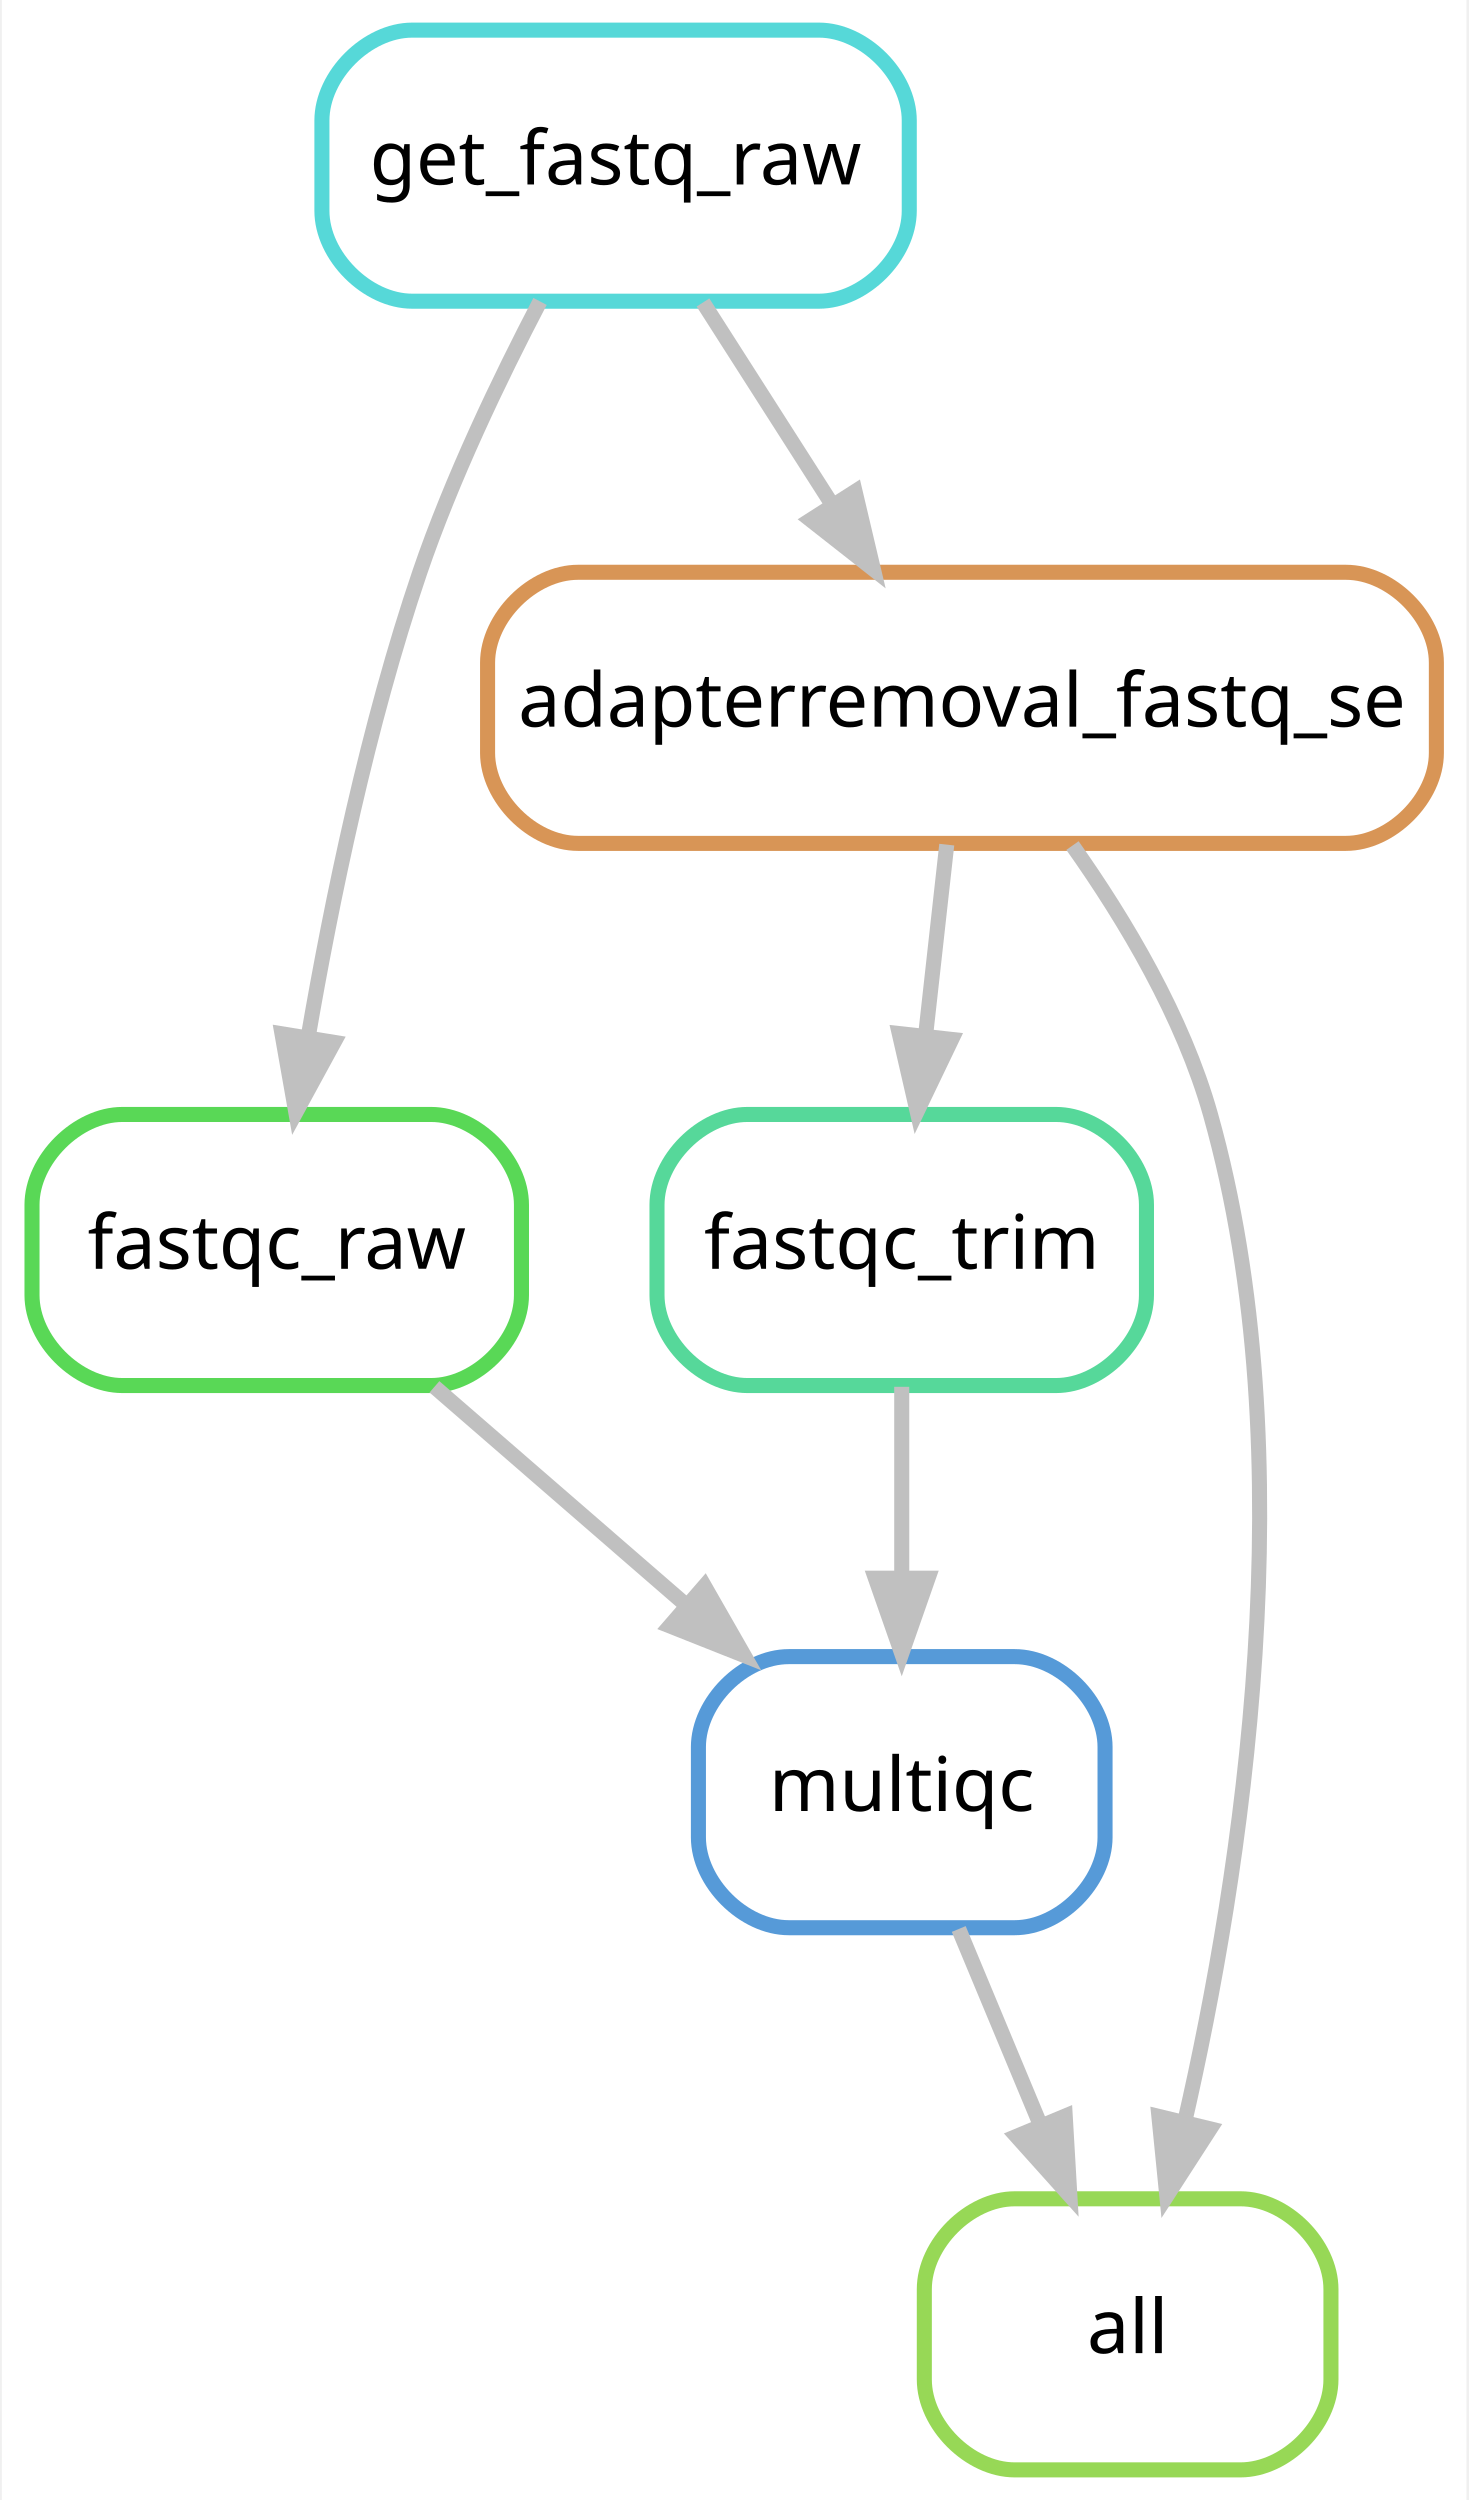
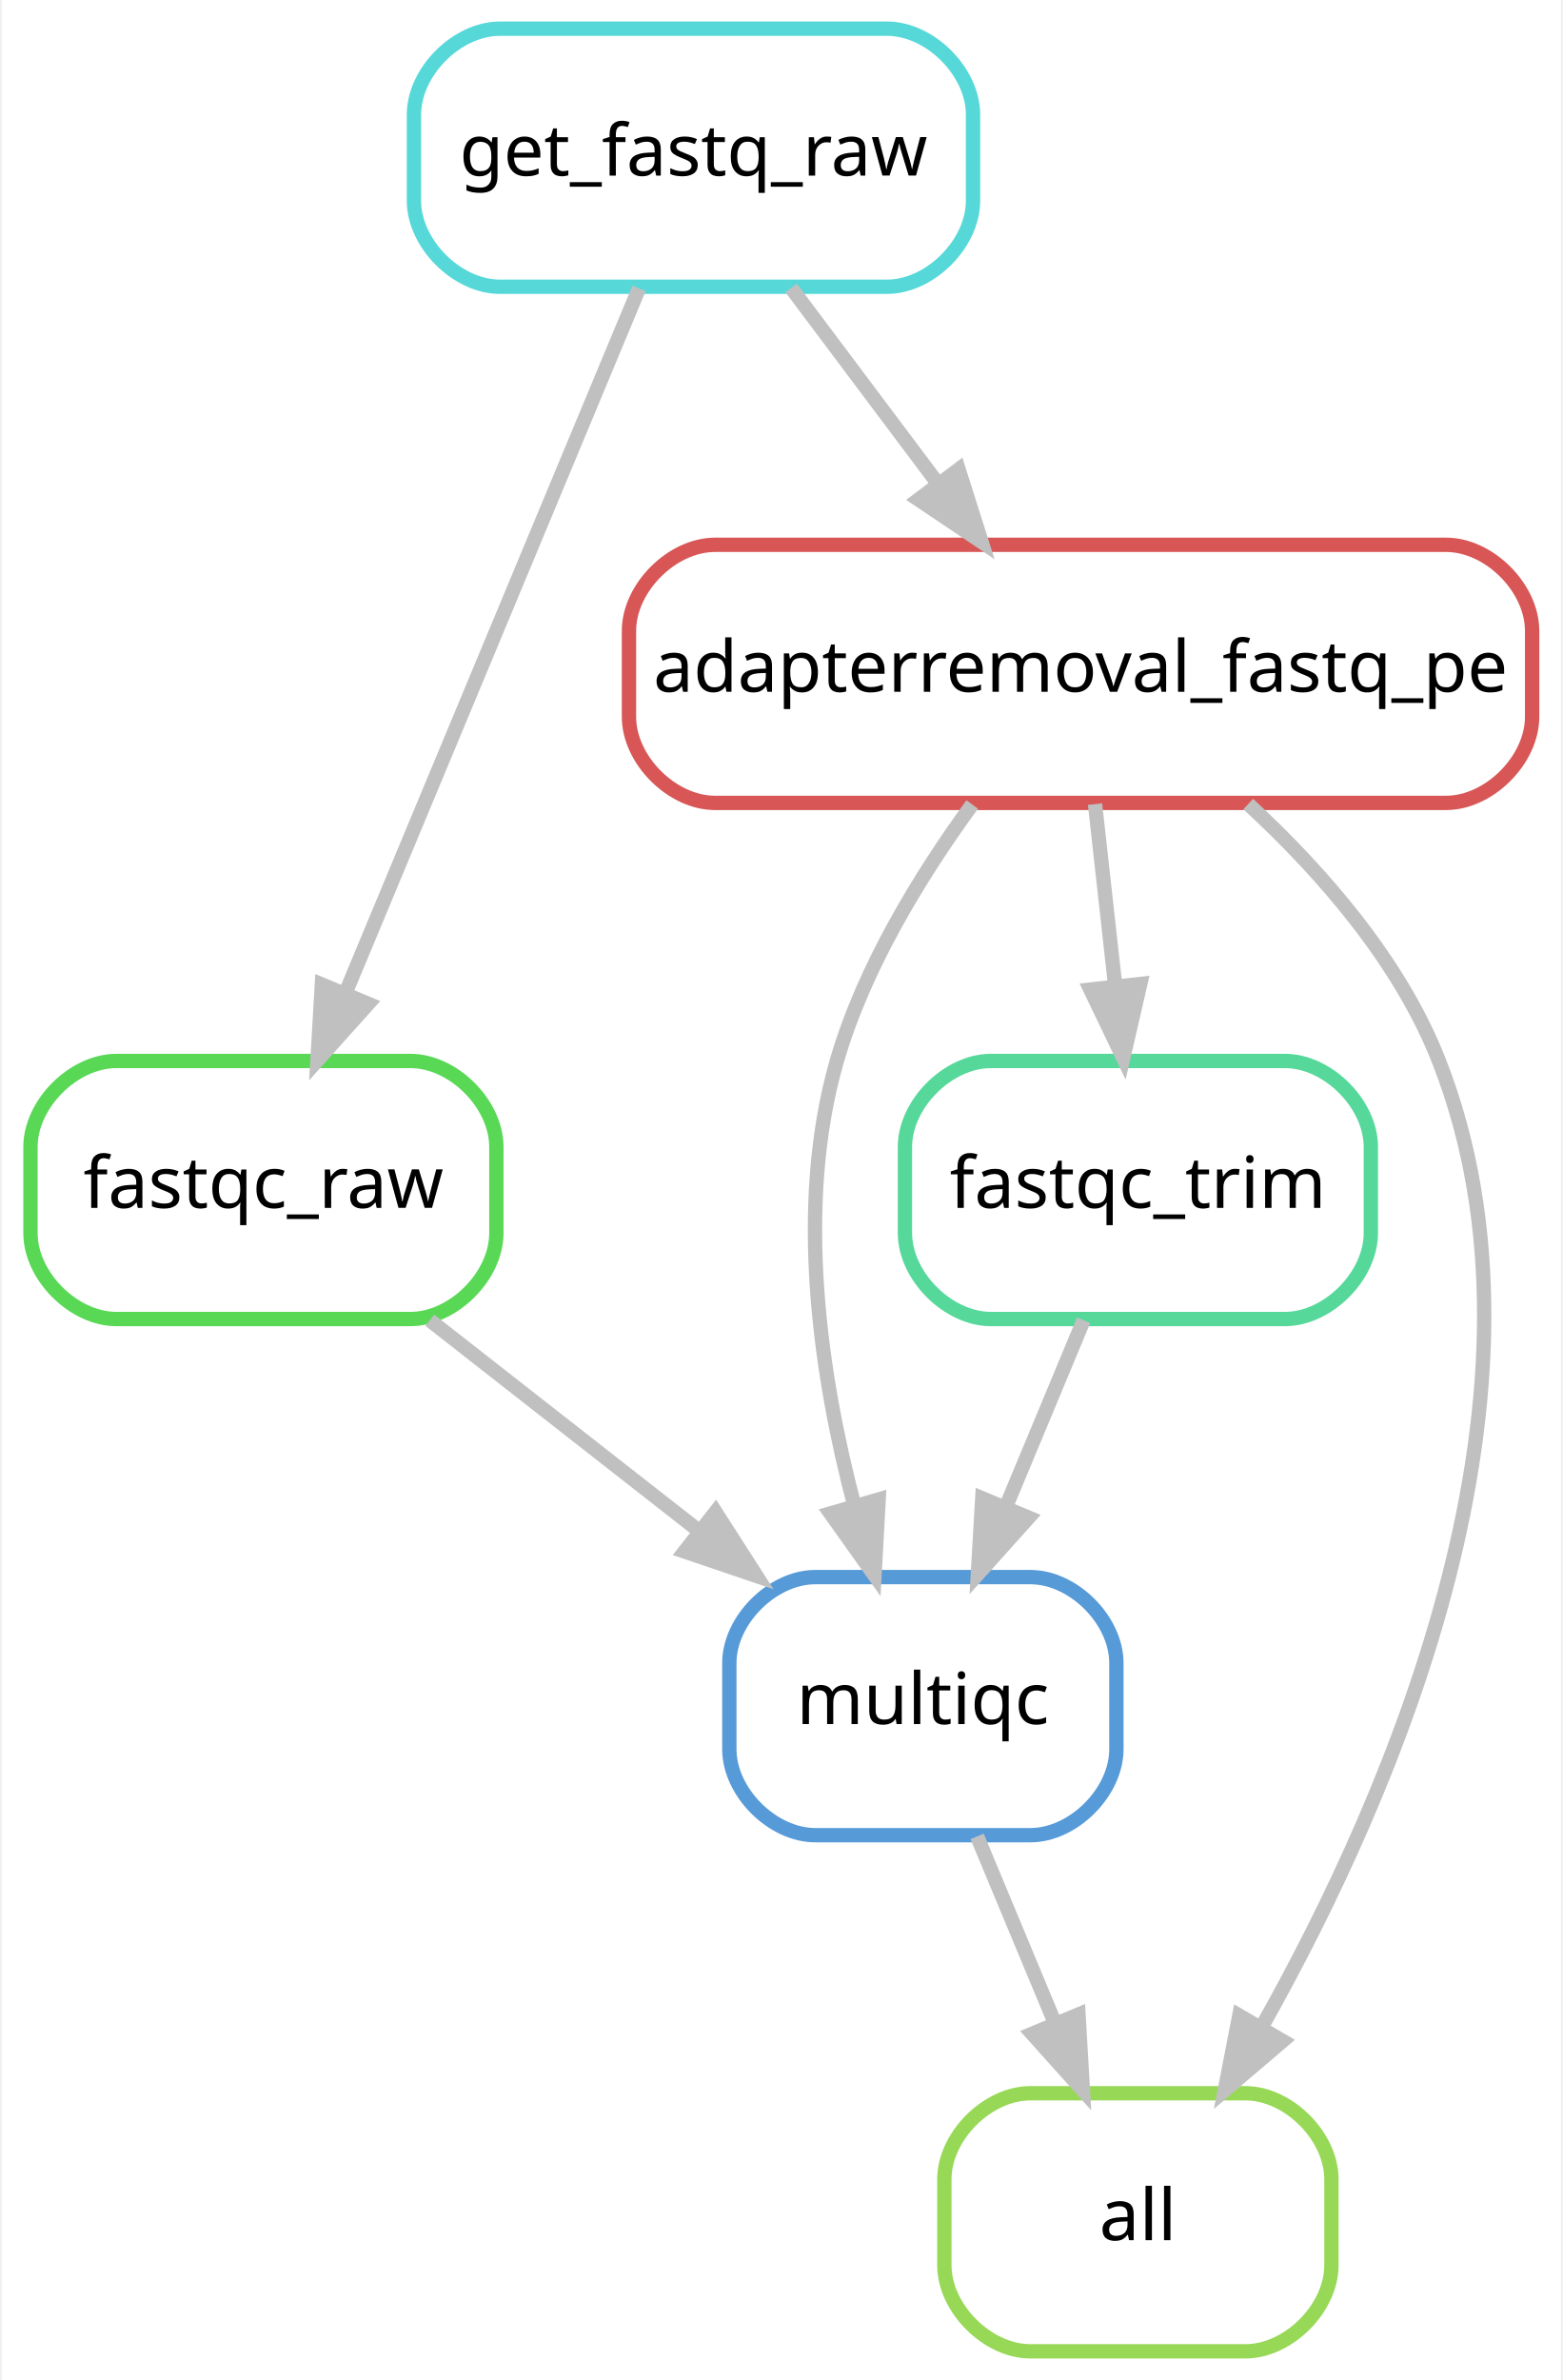
- <svg xmlns="http://www.w3.org/2000/svg" width="195pt" height="332pt" viewBox="0.00 0.00 194.50 332.00">
+ <svg xmlns="http://www.w3.org/2000/svg" width="218pt" height="332pt" viewBox="0.00 0.00 217.50 332.00">
  <g id="graph0" class="graph" transform="scale(1 1) rotate(0) translate(4 328)">
-     <polygon fill="#ffffff" stroke="transparent" points="-4,4 -4,-328 190.5,-328 190.5,4 -4,4" />
+     <polygon fill="#ffffff" stroke="transparent" points="-4,4 -4,-328 213.5,-328 213.5,4 -4,4" />
    <g id="node1" class="node">
-       <path fill="none" stroke="#97d856" stroke-width="2" d="M160.5,-36C160.5,-36 130.5,-36 130.5,-36 124.5,-36 118.5,-30 118.5,-24 118.5,-24 118.5,-12 118.5,-12 118.5,-6 124.5,0 130.5,0 130.5,0 160.5,0 160.5,0 166.5,0 172.5,-6 172.5,-12 172.5,-12 172.5,-24 172.5,-24 172.5,-30 166.5,-36 160.5,-36" />
-       <text text-anchor="middle" x="145.5" y="-15.5" font-family="sans" font-size="10.00" fill="#000000">all</text>
+       <path fill="none" stroke="#97d856" stroke-width="2" d="M169.5,-36C169.5,-36 139.5,-36 139.5,-36 133.5,-36 127.5,-30 127.5,-24 127.5,-24 127.5,-12 127.5,-12 127.5,-6 133.5,0 139.5,0 139.5,0 169.5,0 169.5,0 175.5,0 181.5,-6 181.5,-12 181.5,-12 181.5,-24 181.5,-24 181.5,-30 175.5,-36 169.5,-36" />
+       <text text-anchor="middle" x="154.5" y="-15.5" font-family="sans" font-size="10.00" fill="#000000">all</text>
    </g>
    <g id="node2" class="node">
-       <path fill="none" stroke="#569ad8" stroke-width="2" d="M130.5,-108C130.5,-108 100.5,-108 100.5,-108 94.5,-108 88.5,-102 88.5,-96 88.5,-96 88.5,-84 88.5,-84 88.5,-78 94.5,-72 100.5,-72 100.5,-72 130.5,-72 130.5,-72 136.5,-72 142.5,-78 142.5,-84 142.5,-84 142.5,-96 142.5,-96 142.5,-102 136.5,-108 130.5,-108" />
-       <text text-anchor="middle" x="115.5" y="-87.5" font-family="sans" font-size="10.00" fill="#000000">multiqc</text>
+       <path fill="none" stroke="#569ad8" stroke-width="2" d="M139.5,-108C139.5,-108 109.5,-108 109.5,-108 103.5,-108 97.5,-102 97.5,-96 97.5,-96 97.5,-84 97.5,-84 97.5,-78 103.5,-72 109.5,-72 109.5,-72 139.5,-72 139.5,-72 145.5,-72 151.5,-78 151.5,-84 151.5,-84 151.5,-96 151.5,-96 151.5,-102 145.5,-108 139.5,-108" />
+       <text text-anchor="middle" x="124.5" y="-87.5" font-family="sans" font-size="10.00" fill="#000000">multiqc</text>
    </g>
    <g id="edge2" class="edge">
-       <path fill="none" stroke="#c0c0c0" stroke-width="2" d="M123.07,-71.831C126.349,-63.962 130.262,-54.571 133.894,-45.853" />
-       <polygon fill="#c0c0c0" stroke="#c0c0c0" stroke-width="2" points="137.212,-46.99 137.828,-36.413 130.751,-44.298 137.212,-46.99" />
+       <path fill="none" stroke="#c0c0c0" stroke-width="2" d="M132.07,-71.831C135.349,-63.962 139.262,-54.571 142.894,-45.853" />
+       <polygon fill="#c0c0c0" stroke="#c0c0c0" stroke-width="2" points="146.212,-46.99 146.828,-36.413 139.751,-44.298 146.212,-46.99" />
    </g>
    <g id="node3" class="node">
      <path fill="none" stroke="#59d856" stroke-width="2" d="M53,-180C53,-180 12,-180 12,-180 6,-180 0,-174 0,-168 0,-168 0,-156 0,-156 0,-150 6,-144 12,-144 12,-144 53,-144 53,-144 59,-144 65,-150 65,-156 65,-156 65,-168 65,-168 65,-174 59,-180 53,-180" />
      <text text-anchor="middle" x="32.5" y="-159.5" font-family="sans" font-size="10.00" fill="#000000">fastqc_raw</text>
    </g>
-     <g id="edge4" class="edge">
-       <path fill="none" stroke="#c0c0c0" stroke-width="2" d="M53.444,-143.831C63.569,-135.048 75.878,-124.371 86.855,-114.849" />
-       <polygon fill="#c0c0c0" stroke="#c0c0c0" stroke-width="2" points="89.302,-117.359 94.562,-108.163 84.715,-112.072 89.302,-117.359" />
+     <g id="edge5" class="edge">
+       <path fill="none" stroke="#c0c0c0" stroke-width="2" d="M55.715,-143.831C67.047,-134.963 80.846,-124.164 93.103,-114.572" />
+       <polygon fill="#c0c0c0" stroke="#c0c0c0" stroke-width="2" points="95.574,-117.082 101.292,-108.163 91.26,-111.57 95.574,-117.082" />
    </g>
    <g id="node4" class="node">
-       <path fill="none" stroke="#56d8d8" stroke-width="2" d="M104.5,-324C104.5,-324 50.5,-324 50.5,-324 44.5,-324 38.5,-318 38.5,-312 38.5,-312 38.5,-300 38.5,-300 38.5,-294 44.5,-288 50.5,-288 50.5,-288 104.5,-288 104.5,-288 110.5,-288 116.5,-294 116.5,-300 116.5,-300 116.5,-312 116.5,-312 116.5,-318 110.5,-324 104.5,-324" />
-       <text text-anchor="middle" x="77.5" y="-303.5" font-family="sans" font-size="10.00" fill="#000000">get_fastq_raw</text>
+       <path fill="none" stroke="#56d8d8" stroke-width="2" d="M119.5,-324C119.5,-324 65.5,-324 65.5,-324 59.5,-324 53.5,-318 53.5,-312 53.5,-312 53.5,-300 53.5,-300 53.5,-294 59.5,-288 65.5,-288 65.5,-288 119.5,-288 119.5,-288 125.5,-288 131.5,-294 131.5,-300 131.5,-300 131.5,-312 131.5,-312 131.5,-318 125.5,-324 119.5,-324" />
+       <text text-anchor="middle" x="92.5" y="-303.5" font-family="sans" font-size="10.00" fill="#000000">get_fastq_raw</text>
    </g>
-     <g id="edge5" class="edge">
-       <path fill="none" stroke="#c0c0c0" stroke-width="2" d="M67.466,-287.968C62.093,-277.685 55.728,-264.41 51.5,-252 44.644,-231.877 39.78,-208.345 36.691,-190.391" />
-       <polygon fill="#c0c0c0" stroke="#c0c0c0" stroke-width="2" points="40.104,-189.577 35.035,-180.273 33.196,-190.707 40.104,-189.577" />
+     <g id="edge6" class="edge">
+       <path fill="none" stroke="#c0c0c0" stroke-width="2" d="M84.901,-287.762C74.577,-262.985 56.03,-218.471 43.998,-189.594" />
+       <polygon fill="#c0c0c0" stroke="#c0c0c0" stroke-width="2" points="47.114,-187.974 40.037,-180.09 40.653,-190.667 47.114,-187.974" />
+     </g>
+     <g id="node5" class="node">
+       <path fill="none" stroke="#d85656" stroke-width="2" d="M197.5,-252C197.5,-252 95.5,-252 95.5,-252 89.5,-252 83.5,-246 83.5,-240 83.5,-240 83.5,-228 83.5,-228 83.5,-222 89.5,-216 95.5,-216 95.5,-216 197.5,-216 197.5,-216 203.5,-216 209.5,-222 209.5,-228 209.5,-228 209.5,-240 209.5,-240 209.5,-246 203.5,-252 197.5,-252" />
+       <text text-anchor="middle" x="146.5" y="-231.5" font-family="sans" font-size="10.00" fill="#000000">adapterremoval_fastq_pe</text>
+     </g>
+     <g id="edge7" class="edge">
+       <path fill="none" stroke="#c0c0c0" stroke-width="2" d="M106.126,-287.831C112.346,-279.539 119.832,-269.557 126.66,-260.453" />
+       <polygon fill="#c0c0c0" stroke="#c0c0c0" stroke-width="2" points="129.49,-262.513 132.69,-252.413 123.89,-258.313 129.49,-262.513" />
+     </g>
+     <g id="edge1" class="edge">
+       <path fill="none" stroke="#c0c0c0" stroke-width="2" d="M169.891,-215.838C180.133,-206.394 191.046,-193.918 196.5,-180 214.446,-134.204 190.291,-78.134 171.868,-45.405" />
+       <polygon fill="#c0c0c0" stroke="#c0c0c0" stroke-width="2" points="174.691,-43.298 166.626,-36.427 168.646,-46.828 174.691,-43.298" />
+     </g>
+     <g id="edge4" class="edge">
+       <path fill="none" stroke="#c0c0c0" stroke-width="2" d="M131.386,-215.777C124.145,-205.859 116.248,-192.986 112.5,-180 106.627,-159.649 110.225,-135.865 114.971,-117.86" />
+       <polygon fill="#c0c0c0" stroke="#c0c0c0" stroke-width="2" points="118.333,-118.832 117.753,-108.254 111.609,-116.885 118.333,-118.832" />
    </g>
    <g id="node6" class="node">
-       <path fill="none" stroke="#d89556" stroke-width="2" d="M174.5,-252C174.5,-252 72.5,-252 72.5,-252 66.5,-252 60.5,-246 60.5,-240 60.5,-240 60.5,-228 60.5,-228 60.5,-222 66.5,-216 72.5,-216 72.5,-216 174.5,-216 174.5,-216 180.5,-216 186.5,-222 186.5,-228 186.5,-228 186.5,-240 186.5,-240 186.5,-246 180.5,-252 174.5,-252" />
-       <text text-anchor="middle" x="123.5" y="-231.5" font-family="sans" font-size="10.00" fill="#000000">adapterremoval_fastq_se</text>
+       <path fill="none" stroke="#56d89a" stroke-width="2" d="M175,-180C175,-180 134,-180 134,-180 128,-180 122,-174 122,-168 122,-168 122,-156 122,-156 122,-150 128,-144 134,-144 134,-144 175,-144 175,-144 181,-144 187,-150 187,-156 187,-156 187,-168 187,-168 187,-174 181,-180 175,-180" />
+       <text text-anchor="middle" x="154.5" y="-159.5" font-family="sans" font-size="10.00" fill="#000000">fastqc_trim</text>
    </g>
-     <g id="edge7" class="edge">
-       <path fill="none" stroke="#c0c0c0" stroke-width="2" d="M89.108,-287.831C94.298,-279.708 100.523,-269.964 106.243,-261.012" />
-       <polygon fill="#c0c0c0" stroke="#c0c0c0" stroke-width="2" points="109.302,-262.725 111.736,-252.413 103.403,-258.956 109.302,-262.725" />
-     </g>
-     <g id="node5" class="node">
-       <path fill="none" stroke="#56d89a" stroke-width="2" d="M136,-180C136,-180 95,-180 95,-180 89,-180 83,-174 83,-168 83,-168 83,-156 83,-156 83,-150 89,-144 95,-144 95,-144 136,-144 136,-144 142,-144 148,-150 148,-156 148,-156 148,-168 148,-168 148,-174 142,-180 136,-180" />
-       <text text-anchor="middle" x="115.5" y="-159.5" font-family="sans" font-size="10.00" fill="#000000">fastqc_trim</text>
+     <g id="edge8" class="edge">
+       <path fill="none" stroke="#c0c0c0" stroke-width="2" d="M148.519,-215.831C149.374,-208.131 150.392,-198.974 151.343,-190.417" />
+       <polygon fill="#c0c0c0" stroke="#c0c0c0" stroke-width="2" points="154.828,-190.739 152.454,-180.413 147.871,-189.966 154.828,-190.739" />
    </g>
    <g id="edge3" class="edge">
-       <path fill="none" stroke="#c0c0c0" stroke-width="2" d="M115.5,-143.831C115.5,-136.131 115.5,-126.974 115.5,-118.417" />
-       <polygon fill="#c0c0c0" stroke="#c0c0c0" stroke-width="2" points="119,-118.413 115.5,-108.413 112,-118.413 119,-118.413" />
-     </g>
-     <g id="edge1" class="edge">
-       <path fill="none" stroke="#c0c0c0" stroke-width="2" d="M138.175,-215.709C145.205,-205.772 152.869,-192.903 156.5,-180 169.315,-134.456 160.598,-78.999 153.075,-46.203" />
-       <polygon fill="#c0c0c0" stroke="#c0c0c0" stroke-width="2" points="156.455,-45.289 150.703,-36.392 149.651,-46.934 156.455,-45.289" />
-     </g>
-     <g id="edge6" class="edge">
-       <path fill="none" stroke="#c0c0c0" stroke-width="2" d="M121.481,-215.831C120.626,-208.131 119.608,-198.974 118.657,-190.417" />
-       <polygon fill="#c0c0c0" stroke="#c0c0c0" stroke-width="2" points="122.129,-189.966 117.546,-180.413 115.172,-190.739 122.129,-189.966" />
+       <path fill="none" stroke="#c0c0c0" stroke-width="2" d="M146.93,-143.831C143.651,-135.962 139.738,-126.571 136.106,-117.853" />
+       <polygon fill="#c0c0c0" stroke="#c0c0c0" stroke-width="2" points="139.249,-116.298 132.172,-108.413 132.788,-118.99 139.249,-116.298" />
    </g>
  </g>
</svg>
